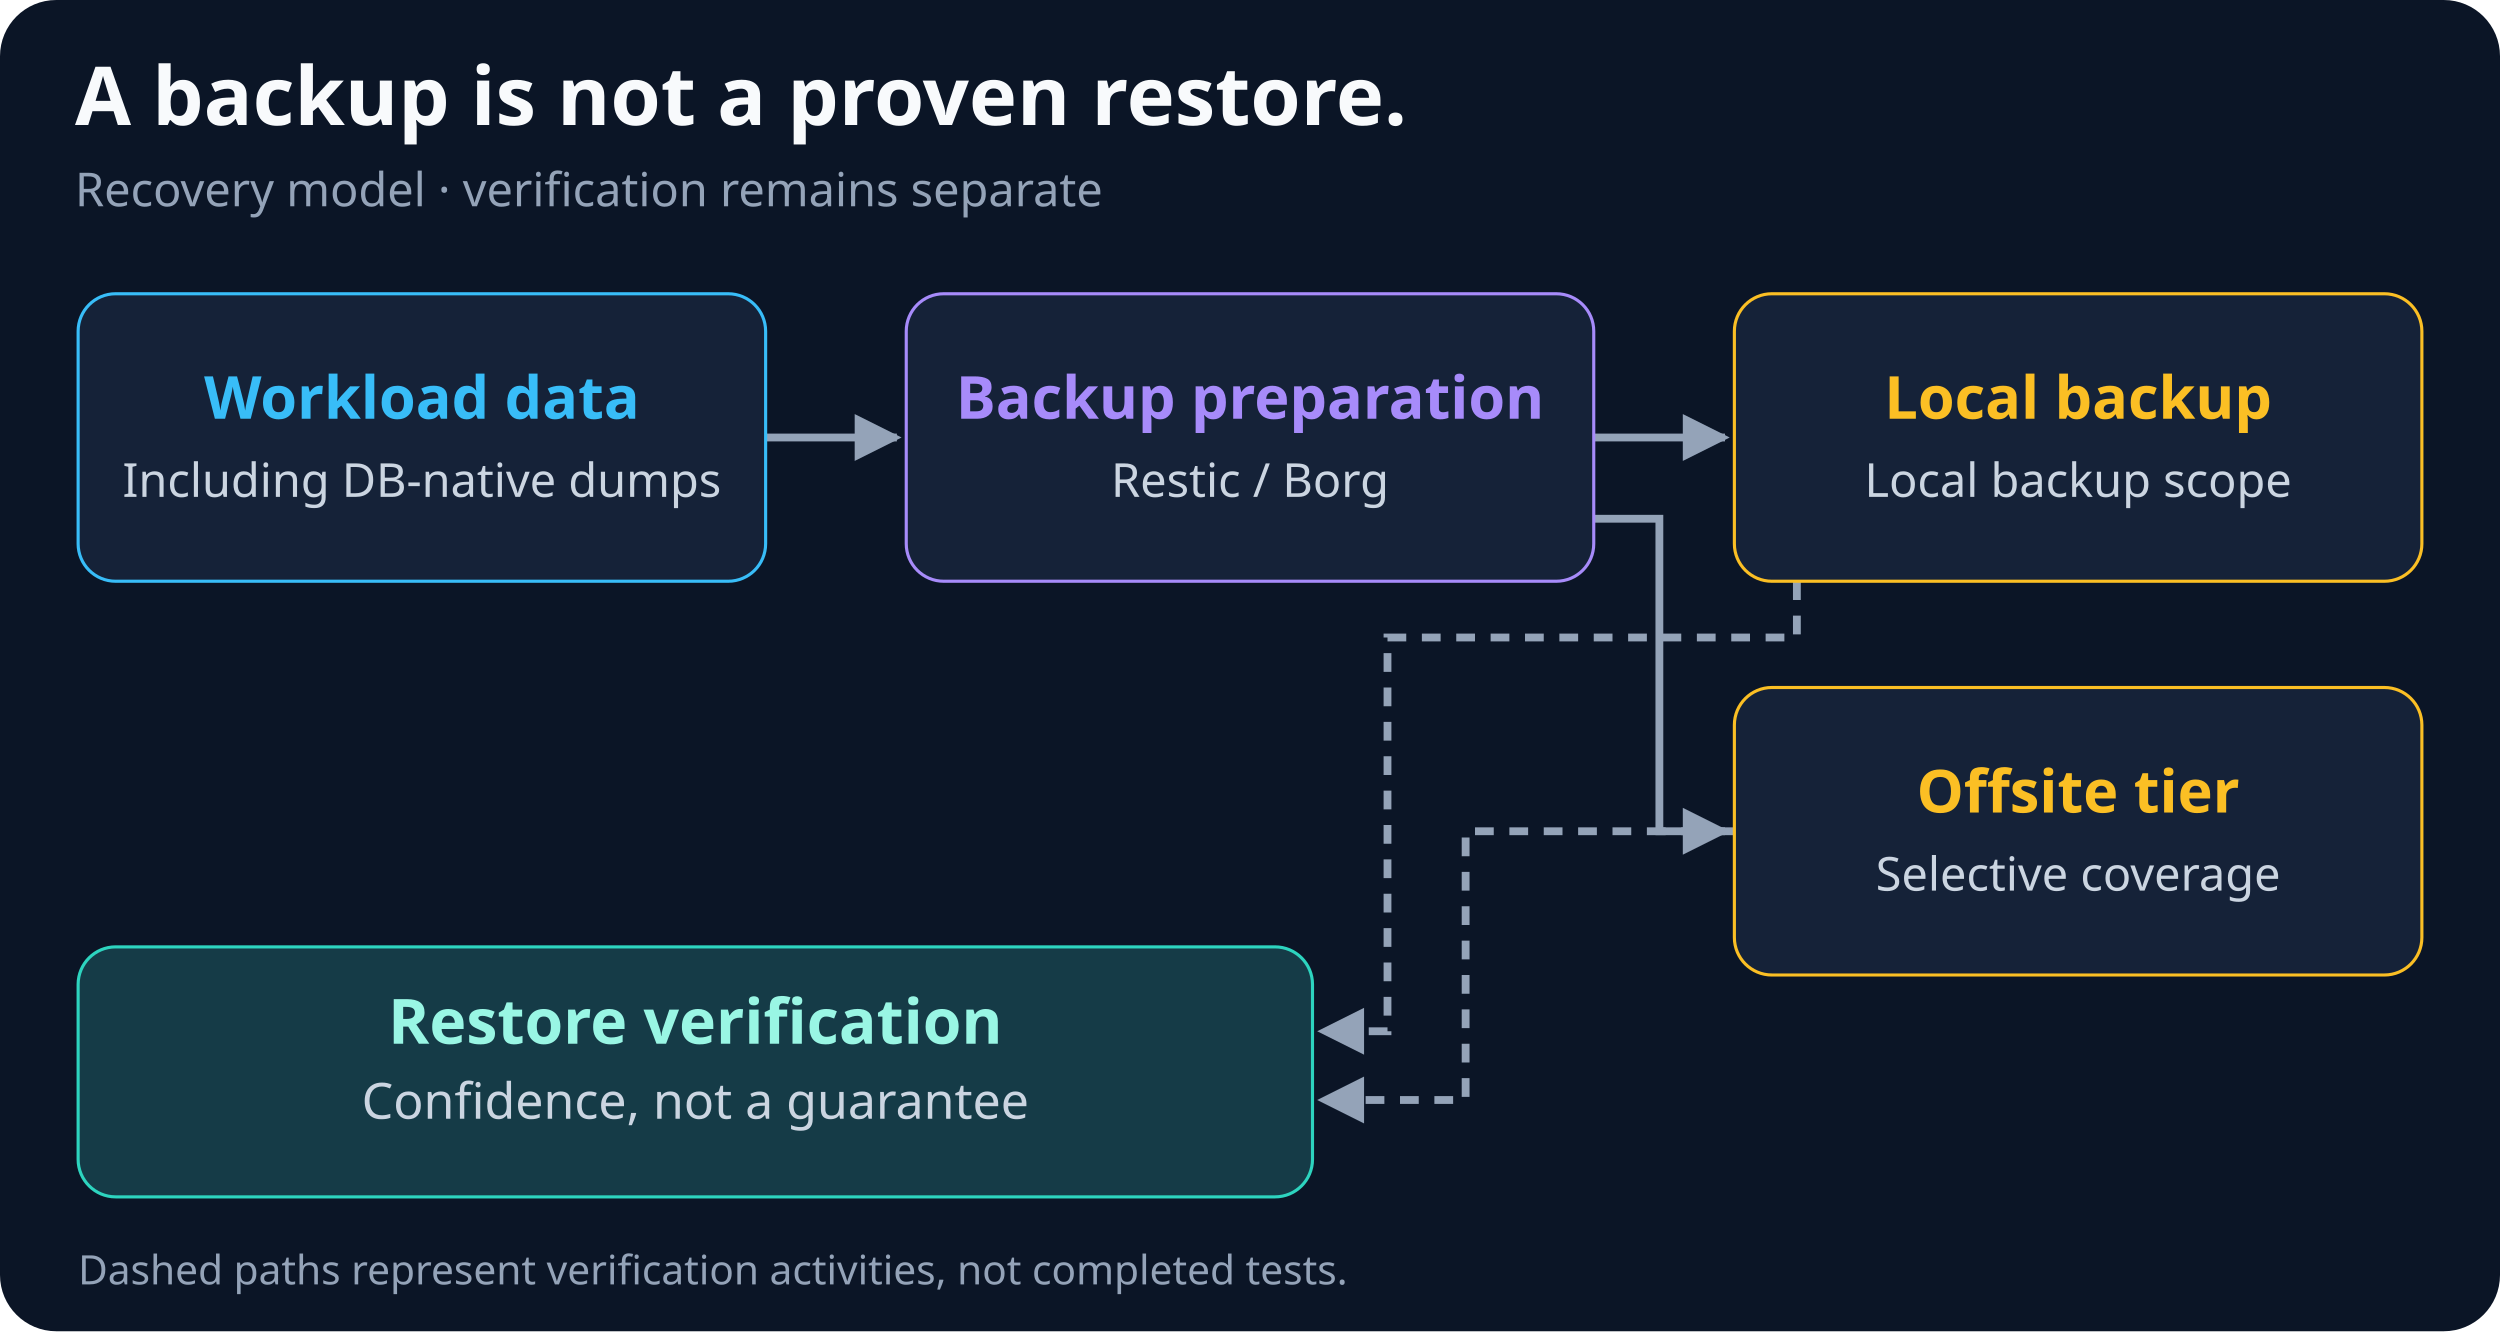
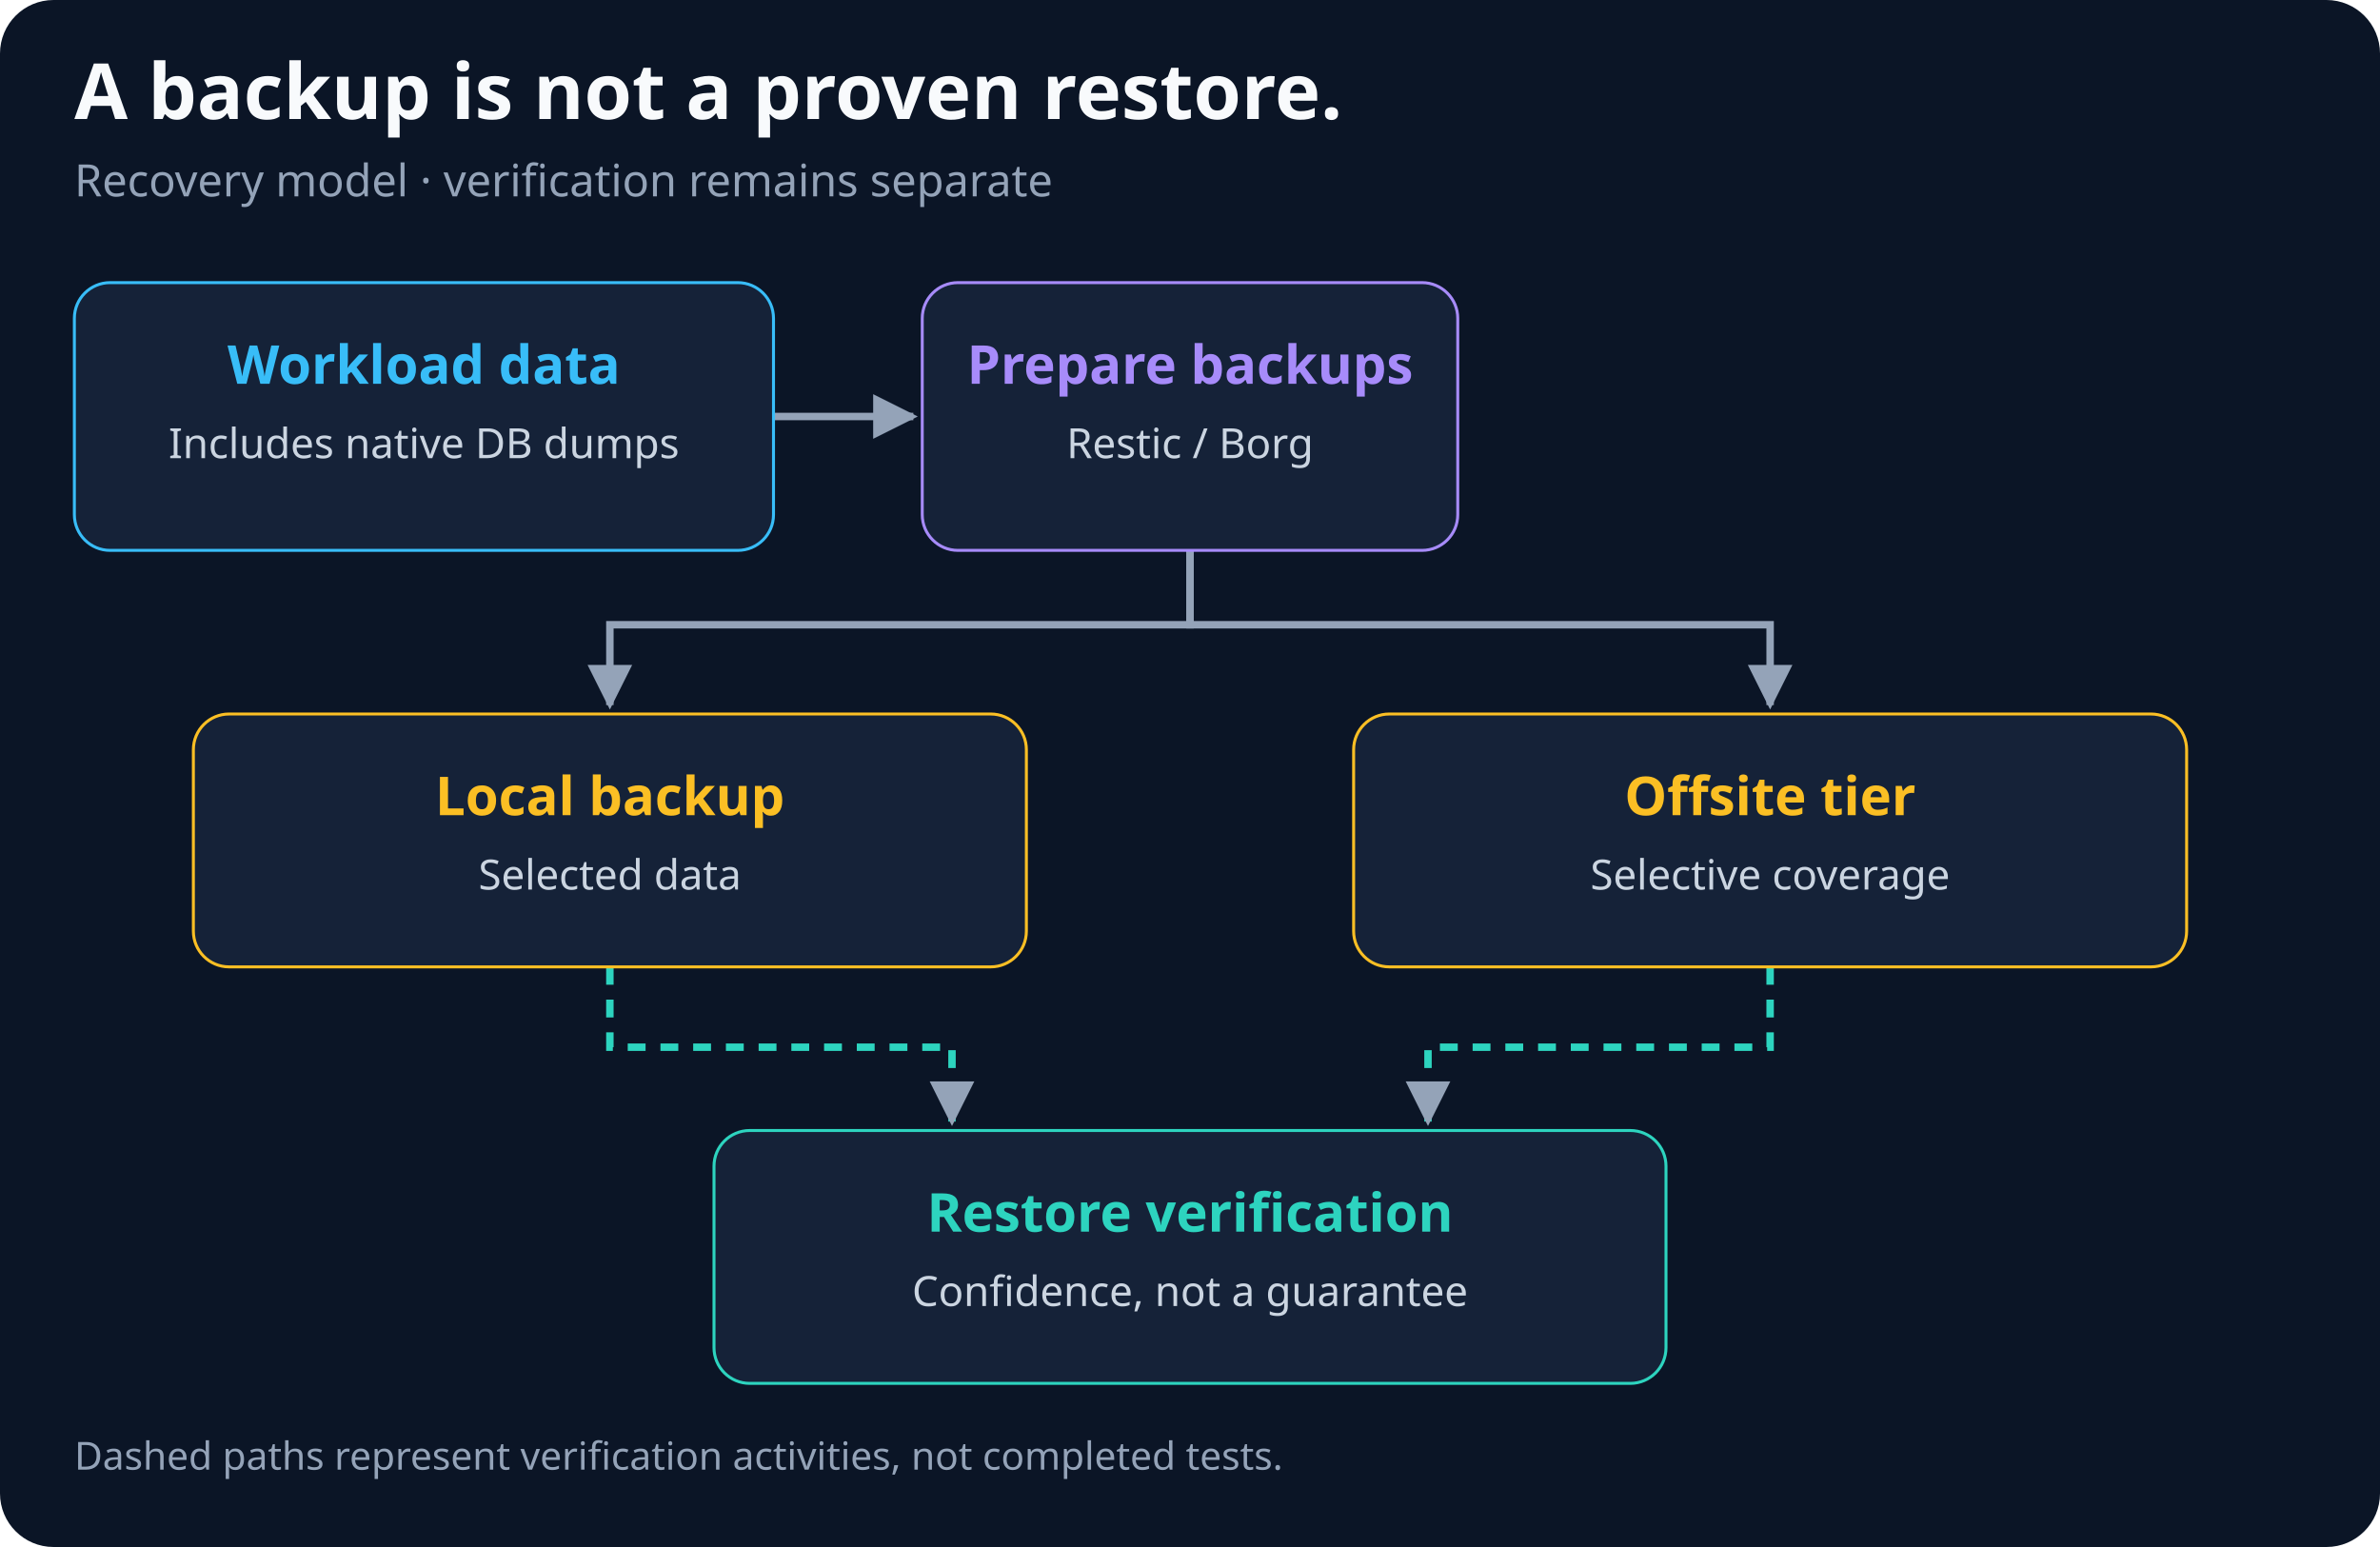
- <svg xmlns="http://www.w3.org/2000/svg" width="800" height="426" viewBox="0 0 800 426" role="img" aria-labelledby="title desc">
-   <rect width="800" height="426" rx="18" fill="#0b1526" />
+ <svg xmlns="http://www.w3.org/2000/svg" width="800" height="520" viewBox="0 0 800 520" role="img" aria-labelledby="title desc">
+   <rect width="800" height="520" rx="18" fill="#0b1526" />
  <defs>
    <marker id="arrow" viewBox="0 0 10 10" refX="9" refY="5" markerWidth="6" markerHeight="6" orient="auto">
      <path d="M0 0L10 5L0 10Z" fill="#94a3b8" />
    </marker>
  </defs>
  <g font-family="system-ui,Segoe UI,sans-serif">
-     <text x="24" y="40" font-size="26" fill="#f8fafc" font-weight="700" text-anchor="start">A backup is not a proven restore.</text>
-     <text x="24" y="66" font-size="15" fill="#94a3b8" font-weight="400" text-anchor="start">Recovery model · verification remains separate</text>
-     <g stroke="#94a3b8" stroke-width="2.5" fill="none" marker-end="url(#arrow)">
-       <path d="M245 140H287" />
-       <path d="M510 140H552" />
-       <path d="M510 166H531V266H552" />
+     <text x="25" y="40" font-size="26" fill="#f8fafc" font-weight="700">A backup is not a proven restore.</text>
+     <text x="25" y="66" font-size="15" fill="#94a3b8">Recovery model · verification remains separate</text>
+     <g fill="none" stroke="#94a3b8" stroke-width="2.5" marker-end="url(#arrow)">
+       <path d="M260 140H307" />
+       <path d="M400 185V210H205V237" />
+       <path d="M400 185V210H595V237" />
    </g>
-     <g stroke="#94a3b8" stroke-width="2.5" stroke-dasharray="6 5" fill="none" marker-end="url(#arrow)">
-       <path d="M575 186V204H444V330H423" />
-       <path d="M555 266H469V352H423" />
+     <g fill="none" stroke="#2dd4bf" stroke-width="2.5" stroke-dasharray="6 5" marker-end="url(#arrow)">
+       <path d="M205 325V352H320V377" />
+       <path d="M595 325V352H480V377" />
    </g>
-     <rect x="25" y="94" width="220" height="92" rx="12" fill="#152238" stroke="#38bdf8" />
-     <text x="135" y="134" font-size="19" fill="#38bdf8" font-weight="700" text-anchor="middle">Workload data</text>
-     <text x="135" y="159" font-size="15" fill="#cbd5e1" font-weight="400" text-anchor="middle">Including DB-native dumps</text>
-     <rect x="290" y="94" width="220" height="92" rx="12" fill="#152238" stroke="#a78bfa" />
-     <text x="400" y="134" font-size="19" fill="#a78bfa" font-weight="700" text-anchor="middle">Backup preparation</text>
-     <text x="400" y="159" font-size="15" fill="#cbd5e1" font-weight="400" text-anchor="middle">Restic / Borg</text>
-     <rect x="555" y="94" width="220" height="92" rx="12" fill="#152238" stroke="#fbbf24" />
-     <text x="665" y="134" font-size="19" fill="#fbbf24" font-weight="700" text-anchor="middle">Local backup</text>
-     <text x="665" y="159" font-size="15" fill="#cbd5e1" font-weight="400" text-anchor="middle">Local backup scope</text>
-     <rect x="555" y="220" width="220" height="92" rx="12" fill="#152238" stroke="#fbbf24" />
-     <text x="665" y="260" font-size="19" fill="#fbbf24" font-weight="700" text-anchor="middle">Offsite tier</text>
-     <text x="665" y="285" font-size="15" fill="#cbd5e1" font-weight="400" text-anchor="middle">Selective coverage</text>
-     <rect x="25" y="303" width="395" height="80" rx="12" fill="#153b47" stroke="#2dd4bf" />
-     <text x="222.5" y="334" font-size="20" fill="#99f6e4" font-weight="700" text-anchor="middle">Restore verification</text>
-     <text x="222.5" y="358" font-size="16" fill="#cbd5e1" font-weight="400" text-anchor="middle">Confidence, not a guarantee</text>
-     <text x="25" y="411" font-size="13" fill="#94a3b8" font-weight="400" text-anchor="start">Dashed paths represent verification activities, not completed tests.</text>
+     <rect x="25" y="95" width="235" height="90" rx="12" fill="#152238" stroke="#38bdf8" />
+     <text x="142.5" y="129" text-anchor="middle" font-size="18" font-weight="700" fill="#38bdf8">Workload data</text>
+     <text x="142.5" y="154" text-anchor="middle" font-size="14" fill="#cbd5e1">Includes native DB dumps</text>
+     <rect x="310" y="95" width="180" height="90" rx="12" fill="#152238" stroke="#a78bfa" />
+     <text x="400" y="129" text-anchor="middle" font-size="18" font-weight="700" fill="#a78bfa">Prepare backups</text>
+     <text x="400" y="154" text-anchor="middle" font-size="14" fill="#cbd5e1">Restic / Borg</text>
+     <rect x="65" y="240" width="280" height="85" rx="12" fill="#152238" stroke="#fbbf24" />
+     <text x="205" y="274" text-anchor="middle" font-size="18" font-weight="700" fill="#fbbf24">Local backup</text>
+     <text x="205" y="299" text-anchor="middle" font-size="14" fill="#cbd5e1">Selected data</text>
+     <rect x="455" y="240" width="280" height="85" rx="12" fill="#152238" stroke="#fbbf24" />
+     <text x="595" y="274" text-anchor="middle" font-size="18" font-weight="700" fill="#fbbf24">Offsite tier</text>
+     <text x="595" y="299" text-anchor="middle" font-size="14" fill="#cbd5e1">Selective coverage</text>
+     <rect x="240" y="380" width="320" height="85" rx="12" fill="#152238" stroke="#2dd4bf" />
+     <text x="400" y="414" text-anchor="middle" font-size="18" font-weight="700" fill="#2dd4bf">Restore verification</text>
+     <text x="400" y="439" text-anchor="middle" font-size="14" fill="#cbd5e1">Confidence, not a guarantee</text>
+     <text x="25" y="494" font-size="13" fill="#94a3b8">Dashed paths represent verification activities, not completed tests.</text>
  </g>
</svg>
